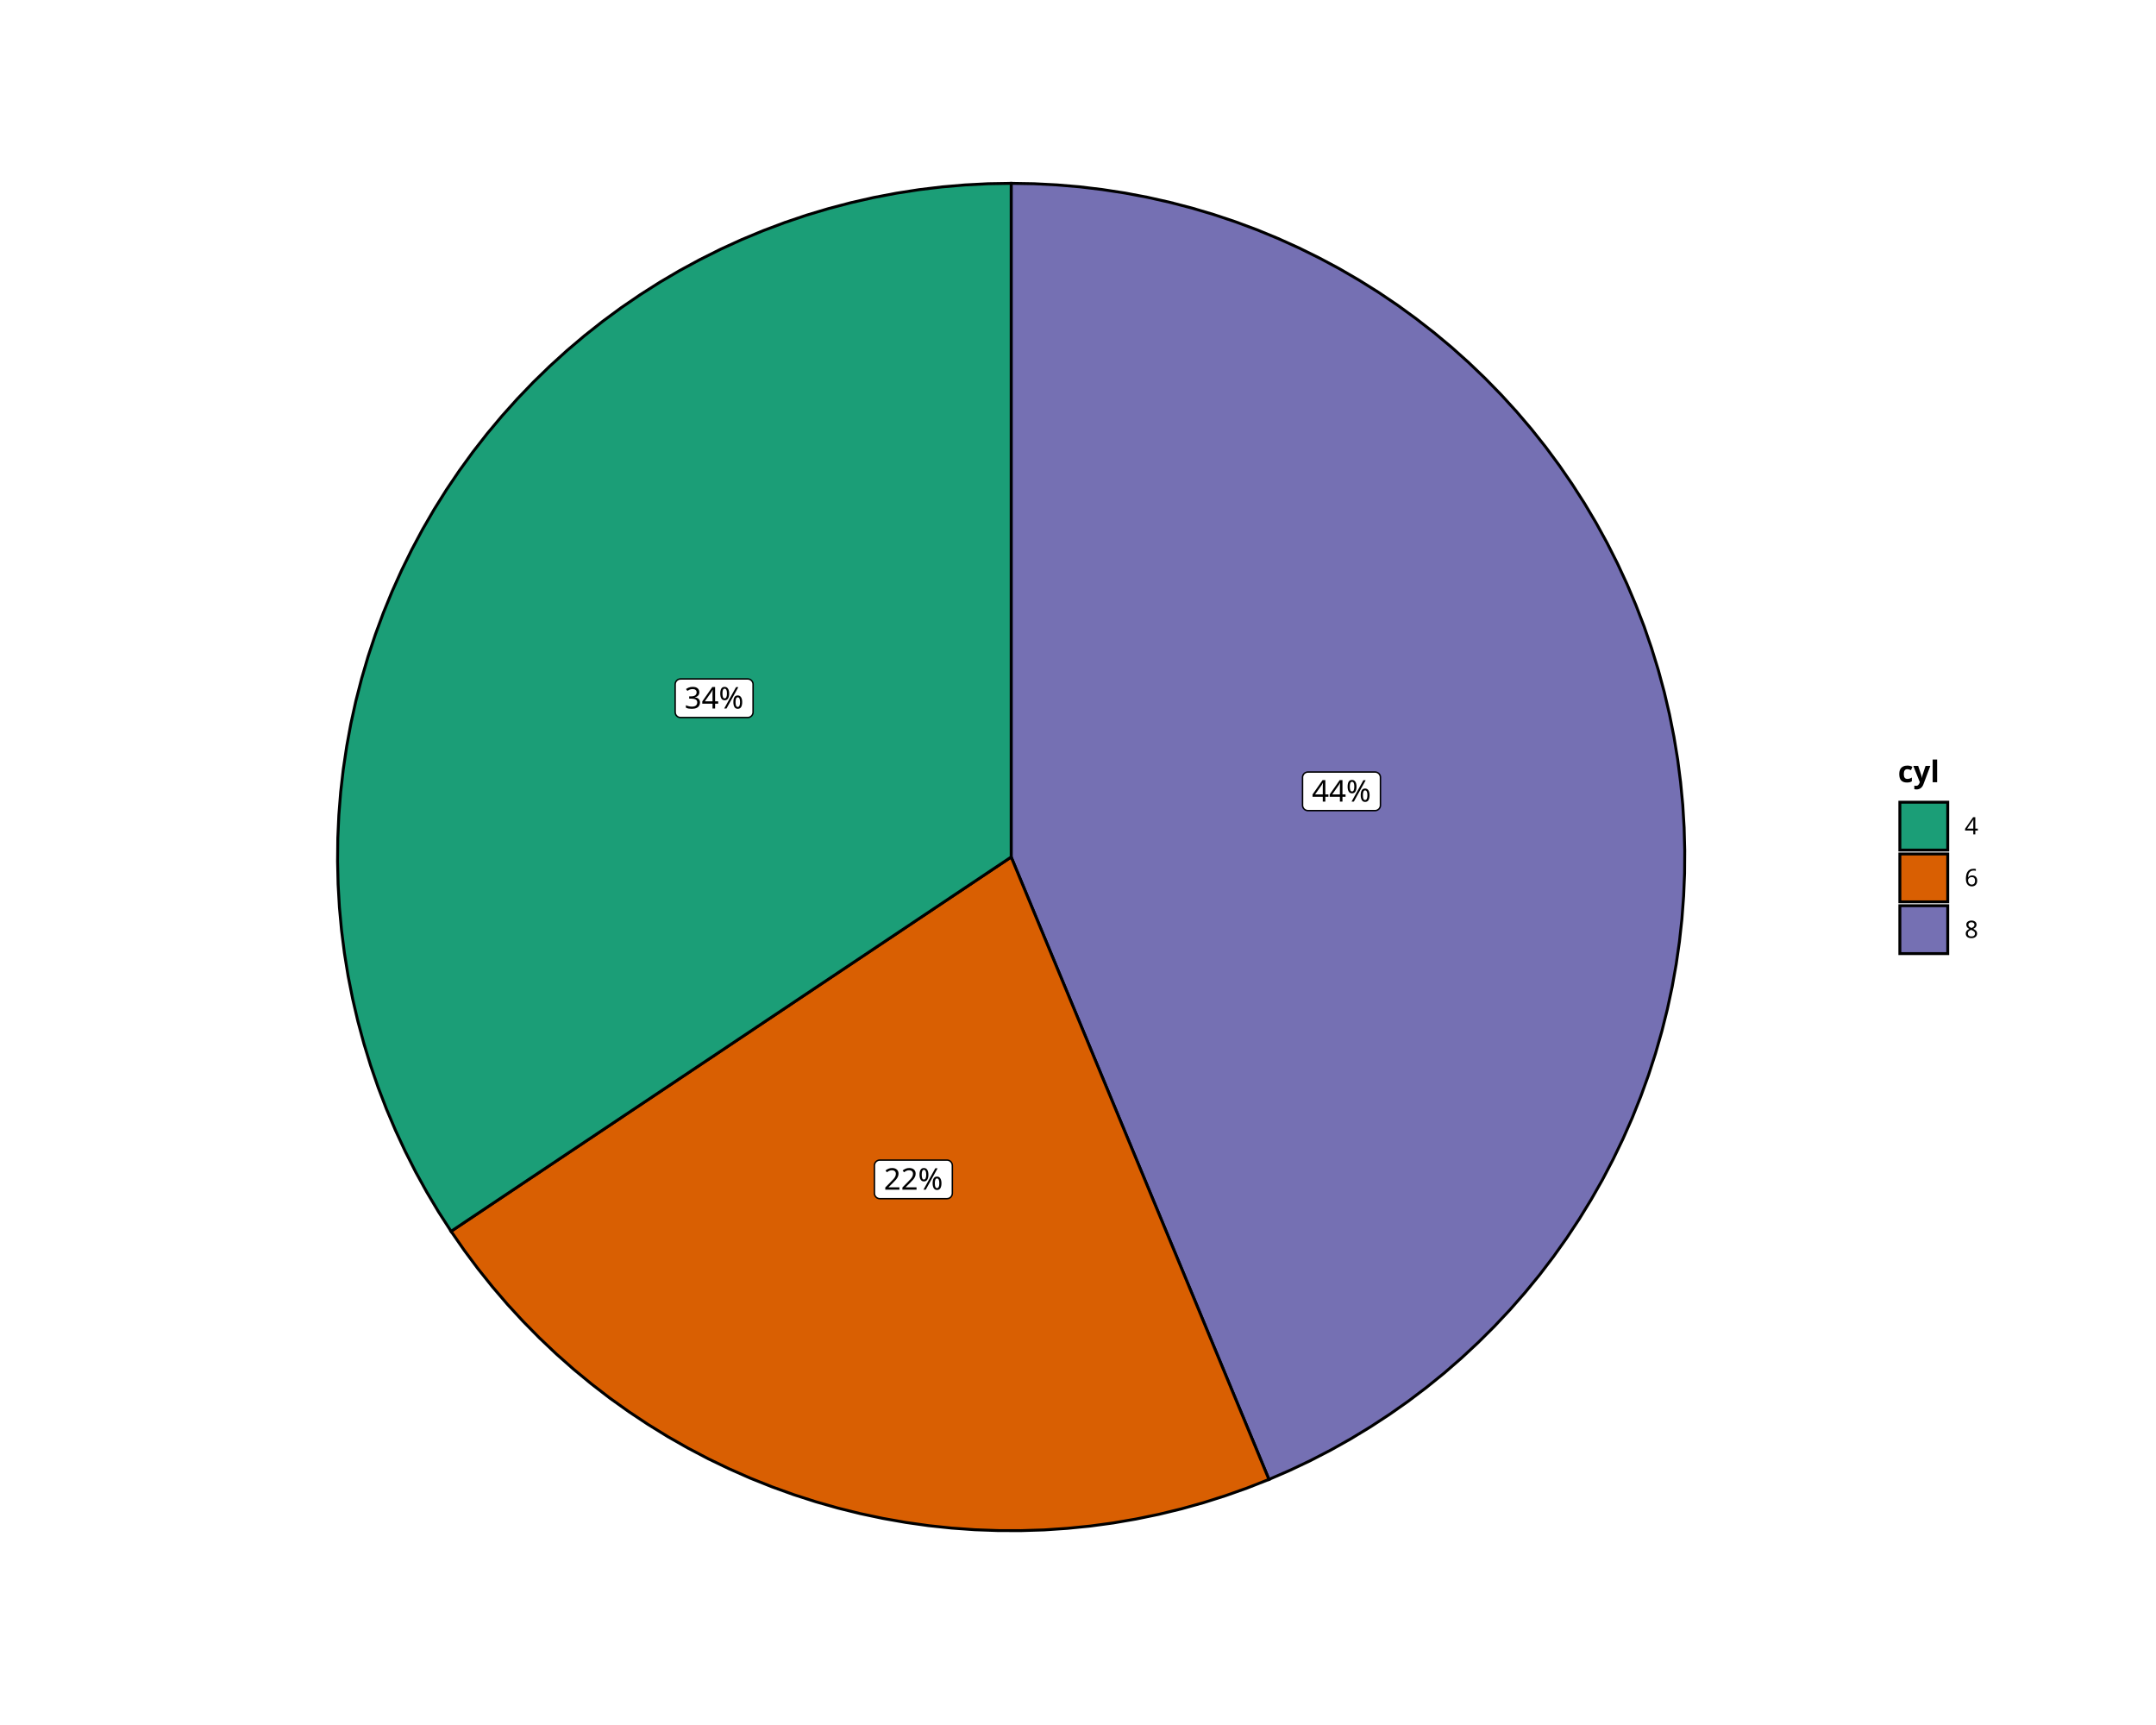
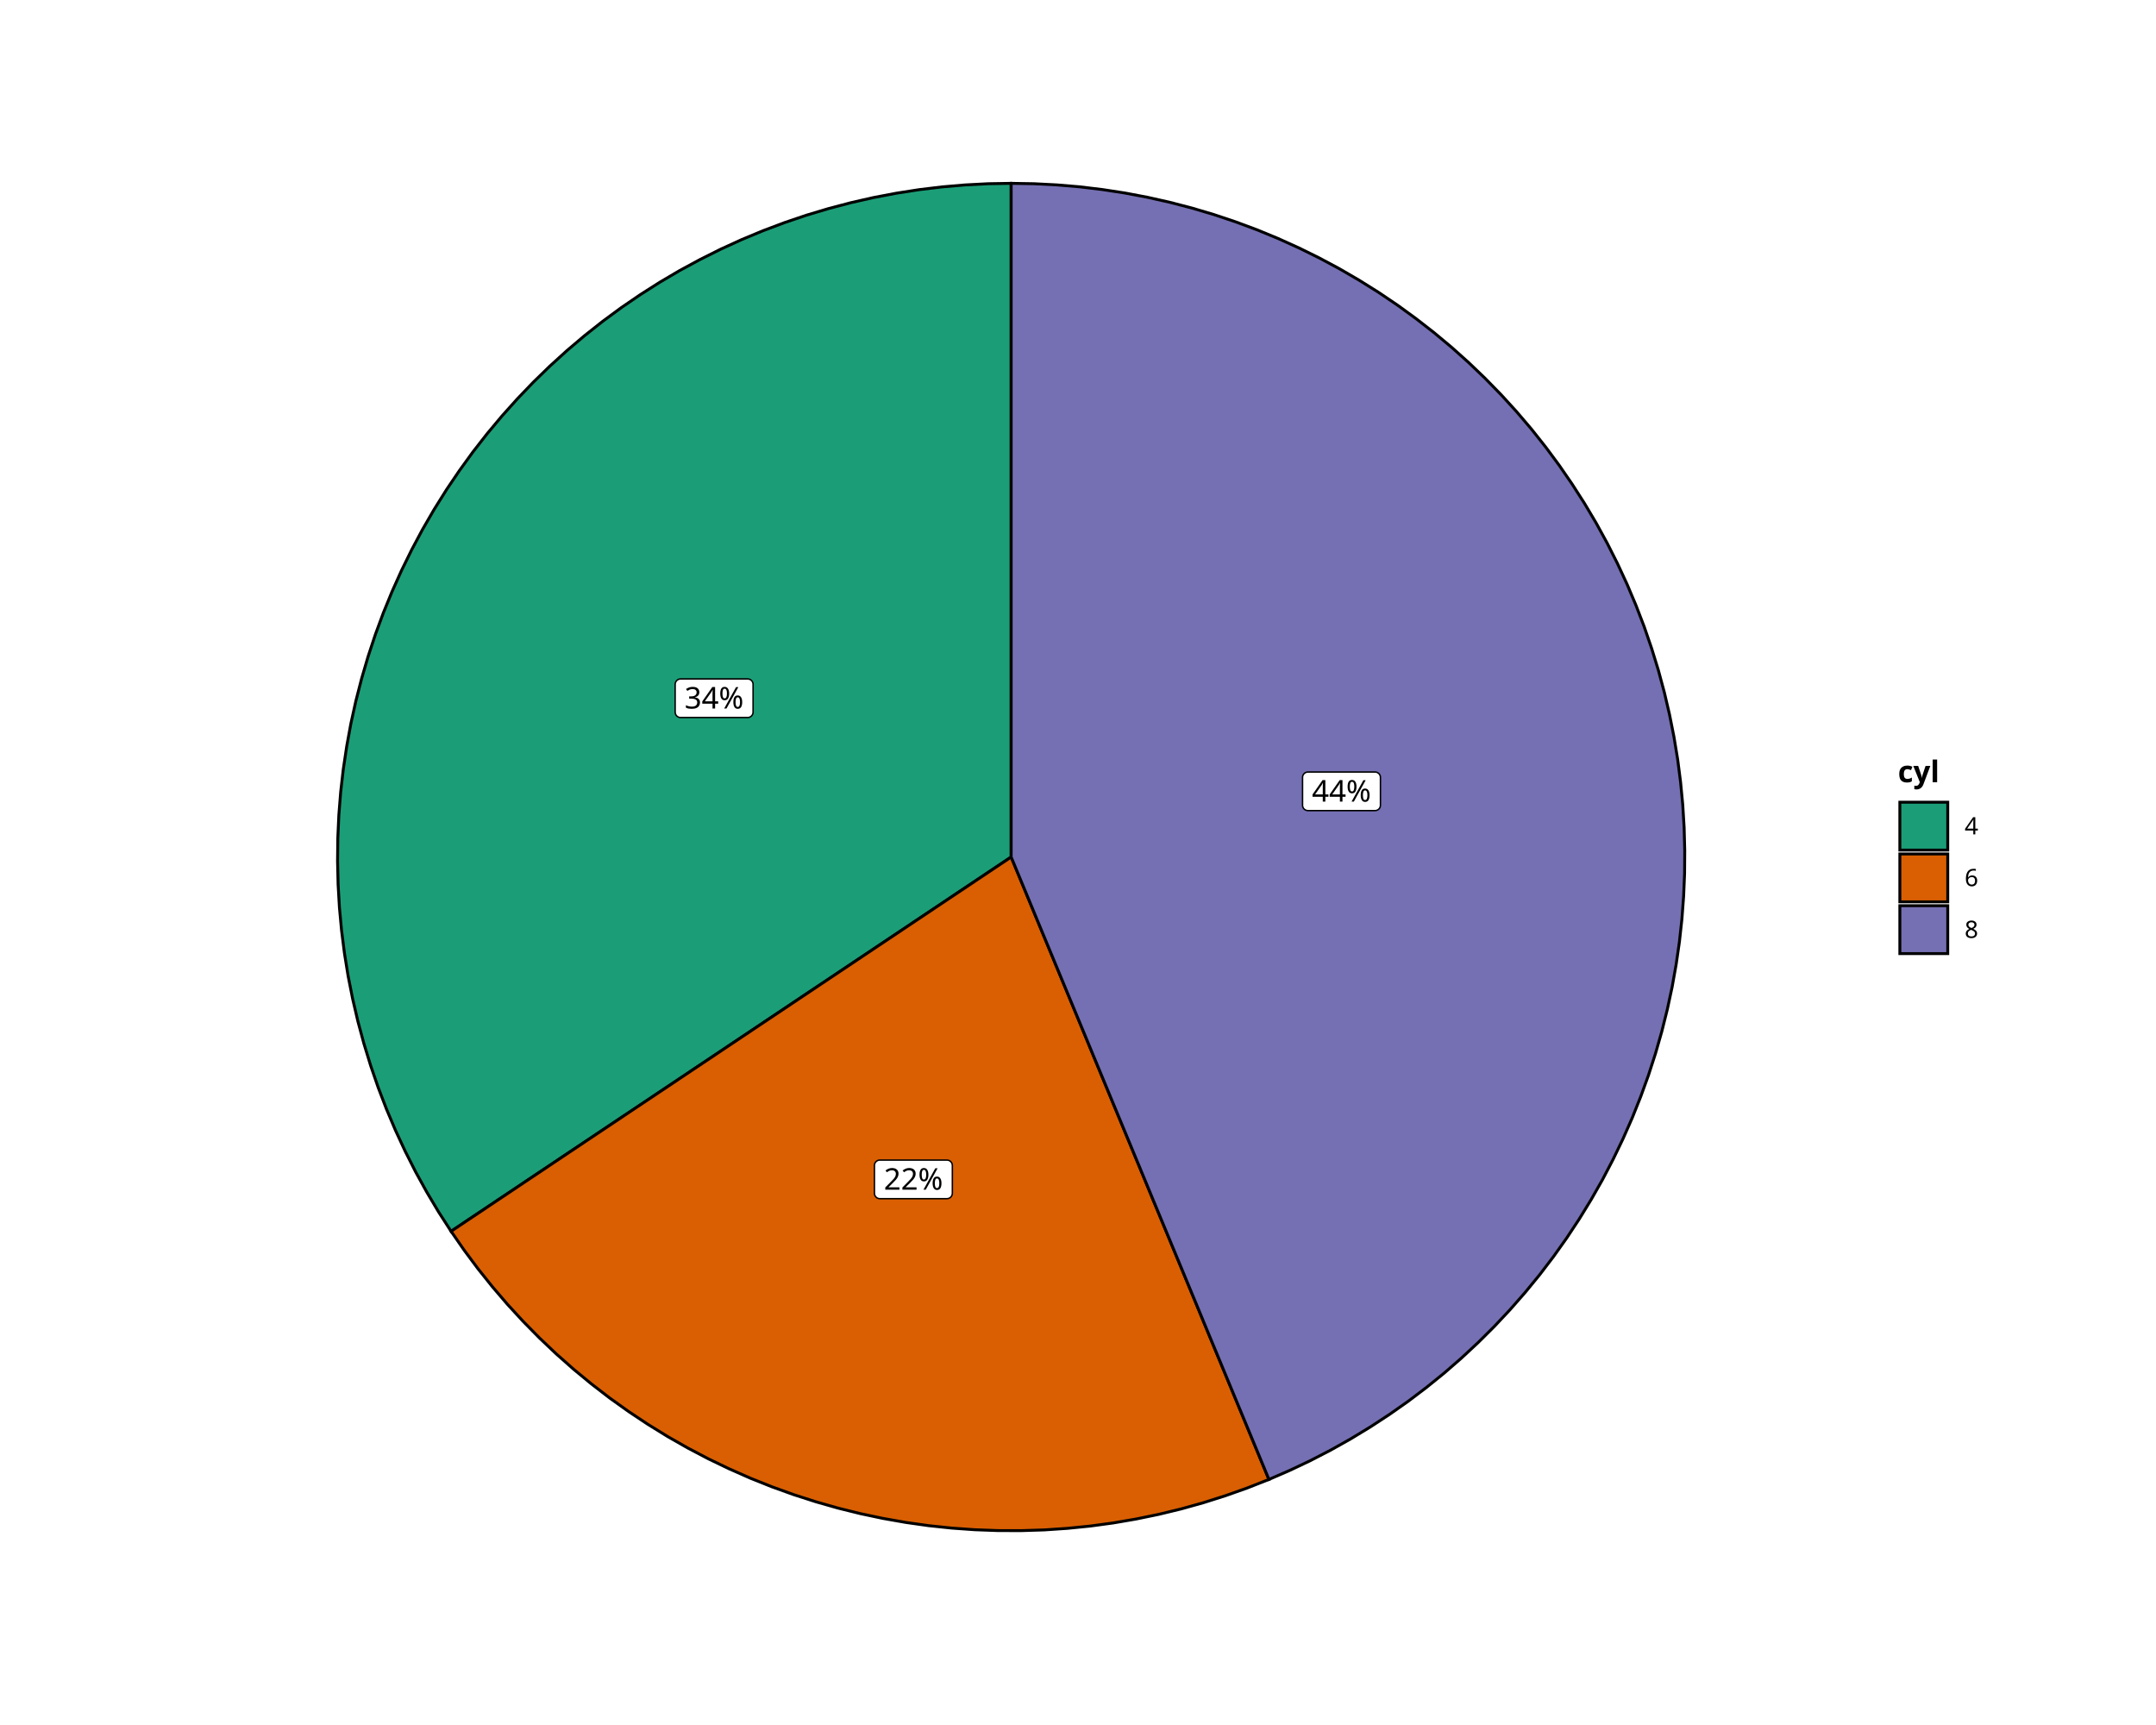
<svg xmlns="http://www.w3.org/2000/svg" class="svglite" data-engine-version="2.0" width="720.00pt" height="576.00pt" viewBox="0 0 720.00 576.00">
  <defs>
    <style type="text/css">
    .svglite line, .svglite polyline, .svglite polygon, .svglite path, .svglite rect, .svglite circle {
      fill: none;
      stroke: #000000;
      stroke-linecap: round;
      stroke-linejoin: round;
      stroke-miterlimit: 10.00;
    }
  </style>
  </defs>
  <rect width="100%" height="100%" style="stroke: none; fill: #FFFFFF;" />
  <defs>
    <clipPath id="cpMC4wMHw3MjAuMDB8MC4wMHw1NzYuMDA=">
      <rect x="0.00" y="0.00" width="720.00" height="576.00" />
    </clipPath>
  </defs>
  <g clip-path="url(#cpMC4wMHw3MjAuMDB8MC4wMHw1NzYuMDA=)">
</g>
  <defs>
    <clipPath id="cpNDkuNTF8NjcwLjQ5fDAuMDB8NTc2LjAw">
      <rect x="49.51" y="0.00" width="620.98" height="576.00" />
    </clipPath>
  </defs>
  <g clip-path="url(#cpNDkuNTF8NjcwLjQ5fDAuMDB8NTc2LjAw)">
    <rect x="49.51" y="0.00" width="620.98" height="576.00" style="stroke-width: 0.97; stroke: #FFFFFF; fill: #FFFFFF;" />
  </g>
  <g clip-path="url(#cpMC4wMHw3MjAuMDB8MC4wMHw1NzYuMDA=)">
</g>
  <defs>
    <clipPath id="cpNTYuNDl8NjE4Ljg3fDQuOTh8NTY3LjM3">
      <rect x="56.49" y="4.98" width="562.38" height="562.38" />
    </clipPath>
  </defs>
  <g clip-path="url(#cpNTYuNDl8NjE4Ljg3fDQuOTh8NTY3LjM3)">
    <rect x="56.49" y="4.98" width="562.38" height="562.38" style="stroke-width: 0.97; stroke: none; fill: #FFFFFF;" />
+     <polygon points="337.68,286.17 337.68,278.42 337.68,270.66 337.68,262.90 337.68,255.15 337.68,247.39 337.68,239.63 337.68,231.87 337.68,224.12 337.68,216.36 337.68,208.60 337.68,200.85 337.68,193.09 337.68,185.33 337.68,177.58 337.68,169.82 337.68,162.06 337.68,154.30 337.68,146.55 337.68,138.79 337.68,131.03 337.68,123.28 337.68,115.52 337.68,107.76 337.68,100.00 337.68,92.25 337.68,84.49 337.68,76.73 337.68,68.98 337.68,61.22 329.97,61.35 322.27,61.75 314.58,62.41 306.93,63.33 299.31,64.52 291.73,65.96 284.21,67.67 276.75,69.63 269.36,71.84 262.06,74.31 254.84,77.03 247.72,79.99 240.71,83.19 233.81,86.64 227.03,90.31 220.38,94.22 213.87,98.36 207.50,102.71 201.29,107.28 195.24,112.06 189.36,117.04 183.65,122.23 178.12,127.60 172.78,133.17 167.63,138.91 162.68,144.82 157.94,150.90 153.41,157.15 149.09,163.54 145.00,170.07 141.13,176.75 137.50,183.55 134.10,190.47 130.94,197.50 128.02,204.64 125.35,211.88 122.93,219.20 120.76,226.60 118.84,234.07 117.18,241.60 115.79,249.18 114.65,256.81 113.77,264.47 113.16,272.16 112.81,279.86 112.73,287.58 112.91,295.29 113.35,302.98 114.06,310.66 115.03,318.31 116.26,325.93 117.76,333.49 119.51,341.00 121.52,348.45 123.78,355.82 126.29,363.11 129.05,370.31 132.06,377.41 135.31,384.41 138.79,391.29 142.51,398.04 146.46,404.67 150.64,411.15 157.09,406.84 163.54,402.53 169.99,398.22 176.43,393.91 182.88,389.60 189.33,385.29 195.78,380.98 202.23,376.67 208.68,372.36 215.13,368.06 221.58,363.75 228.03,359.44 234.48,355.13 240.93,350.82 247.38,346.51 253.83,342.20 260.28,337.89 266.73,333.58 273.18,329.27 279.63,324.96 286.08,320.65 292.53,316.34 298.98,312.03 305.43,307.72 311.88,303.41 318.33,299.10 324.78,294.79 331.23,290.48 337.68,286.17 " style="stroke-width: 0.97; stroke-linecap: butt; stroke-linejoin: miter; fill: #1B9E77;" />
+     <polygon points="337.68,286.17 331.23,290.48 324.78,294.79 318.33,299.10 311.88,303.41 305.43,307.72 298.98,312.03 292.53,316.34 286.08,320.65 279.63,324.96 273.18,329.27 266.73,333.58 260.28,337.89 253.83,342.20 247.38,346.51 240.93,350.82 234.48,355.13 228.03,359.44 221.58,363.75 215.13,368.06 208.68,372.36 202.23,376.67 195.78,380.98 189.33,385.29 182.88,389.60 176.43,393.91 169.99,398.22 163.54,402.53 157.09,406.84 150.64,411.15 155.04,417.50 159.66,423.70 164.49,429.73 169.52,435.60 174.76,441.29 180.18,446.79 185.79,452.11 191.58,457.23 197.55,462.15 203.67,466.86 209.96,471.35 216.40,475.63 222.98,479.69 229.69,483.51 236.54,487.11 243.50,490.46 250.57,493.58 257.75,496.45 265.02,499.07 272.38,501.44 279.81,503.56 287.31,505.42 294.88,507.02 302.49,508.36 310.14,509.44 317.83,510.25 325.54,510.80 333.26,511.08 340.99,511.10 348.72,510.86 356.43,510.34 364.12,509.57 371.78,508.53 379.40,507.22 386.97,505.66 394.48,503.84 401.92,501.76 409.29,499.42 416.57,496.84 423.76,494.00 420.80,486.84 417.83,479.67 414.86,472.50 411.89,465.34 408.92,458.17 405.95,451.00 402.98,443.84 400.02,436.67 397.05,429.50 394.08,422.34 391.11,415.17 388.14,408.00 385.17,400.84 382.21,393.67 379.24,386.51 376.27,379.34 373.30,372.17 370.33,365.01 367.36,357.84 364.39,350.67 361.43,343.51 358.46,336.34 355.49,329.17 352.52,322.01 349.55,314.84 346.58,307.67 343.62,300.51 340.65,293.34 337.68,286.17 " style="stroke-width: 0.97; stroke-linecap: butt; stroke-linejoin: miter; fill: #D95F02;" />
    <polygon points="337.68,286.17 340.65,293.34 343.62,300.51 346.58,307.67 349.55,314.84 352.52,322.01 355.49,329.17 358.46,336.34 361.43,343.51 364.39,350.67 367.36,357.84 370.33,365.01 373.30,372.17 376.27,379.34 379.24,386.51 382.21,393.67 385.17,400.84 388.14,408.00 391.11,415.17 394.08,422.34 397.05,429.50 400.02,436.67 402.98,443.84 405.95,451.00 408.92,458.17 411.89,465.34 414.86,472.50 417.83,479.67 420.80,486.84 423.76,494.00 430.77,490.96 437.66,487.69 444.44,484.18 451.10,480.44 457.62,476.48 464.01,472.30 470.26,467.91 476.35,463.30 482.28,458.50 488.04,453.49 493.63,448.29 499.04,442.91 504.27,437.34 509.30,431.60 514.14,425.70 518.77,419.63 523.19,413.41 527.40,407.04 531.39,400.53 535.16,393.90 538.70,387.13 542.01,380.25 545.09,373.27 547.92,366.18 550.52,359.00 552.87,351.73 554.97,344.40 556.82,336.99 558.42,329.52 559.76,322.01 560.85,314.45 561.68,306.87 562.25,299.25 562.57,291.63 562.62,283.99 562.42,276.36 561.96,268.74 561.23,261.14 560.26,253.57 559.02,246.04 557.53,238.55 555.79,231.12 553.80,223.75 551.55,216.45 549.07,209.23 546.33,202.11 543.36,195.08 540.15,188.15 536.71,181.34 533.04,174.64 529.14,168.08 525.02,161.65 520.69,155.36 516.15,149.23 511.40,143.25 506.45,137.44 501.30,131.80 495.97,126.34 490.46,121.06 484.77,115.97 478.91,111.08 472.88,106.39 466.71,101.90 460.38,97.63 453.91,93.58 447.31,89.74 440.58,86.14 433.73,82.76 426.78,79.62 419.72,76.71 412.56,74.05 405.32,71.63 398.00,69.46 390.62,67.54 383.17,65.87 375.67,64.45 368.12,63.29 360.54,62.38 352.93,61.74 345.31,61.35 337.68,61.22 337.68,68.98 337.68,76.73 337.68,84.49 337.68,92.25 337.68,100.00 337.68,107.76 337.68,115.52 337.68,123.28 337.68,131.03 337.68,138.79 337.68,146.55 337.68,154.30 337.68,162.06 337.68,169.82 337.68,177.58 337.68,185.33 337.68,193.09 337.68,200.85 337.68,208.60 337.68,216.36 337.68,224.12 337.68,231.87 337.68,239.63 337.68,247.39 337.68,255.15 337.68,262.90 337.68,270.66 337.68,278.42 337.68,286.17 " style="stroke-width: 0.97; stroke-linecap: butt; stroke-linejoin: miter; fill: #7570B3;" />
-     <polygon points="337.68,286.17 331.23,290.48 324.78,294.79 318.33,299.10 311.88,303.41 305.43,307.72 298.98,312.03 292.53,316.34 286.08,320.65 279.63,324.96 273.18,329.27 266.73,333.58 260.28,337.89 253.83,342.20 247.38,346.51 240.93,350.82 234.48,355.13 228.03,359.44 221.58,363.75 215.13,368.06 208.68,372.36 202.23,376.67 195.78,380.98 189.33,385.29 182.88,389.60 176.43,393.91 169.99,398.22 163.54,402.53 157.09,406.84 150.64,411.15 155.04,417.50 159.66,423.70 164.49,429.73 169.52,435.60 174.76,441.29 180.18,446.79 185.79,452.11 191.58,457.23 197.55,462.15 203.67,466.86 209.96,471.35 216.40,475.63 222.98,479.69 229.69,483.51 236.54,487.11 243.50,490.46 250.57,493.58 257.75,496.45 265.02,499.07 272.38,501.44 279.81,503.56 287.31,505.42 294.88,507.02 302.49,508.36 310.14,509.44 317.83,510.25 325.54,510.80 333.26,511.08 340.99,511.10 348.72,510.86 356.43,510.34 364.12,509.57 371.78,508.53 379.40,507.22 386.97,505.66 394.48,503.84 401.92,501.76 409.29,499.42 416.57,496.84 423.76,494.00 420.80,486.84 417.83,479.67 414.86,472.50 411.89,465.34 408.92,458.17 405.95,451.00 402.98,443.84 400.02,436.67 397.05,429.50 394.08,422.34 391.11,415.17 388.14,408.00 385.17,400.84 382.21,393.67 379.24,386.51 376.27,379.34 373.30,372.17 370.33,365.01 367.36,357.84 364.39,350.67 361.43,343.51 358.46,336.34 355.49,329.17 352.52,322.01 349.55,314.84 346.58,307.67 343.62,300.51 340.65,293.34 337.68,286.17 " style="stroke-width: 0.97; stroke-linecap: butt; stroke-linejoin: miter; fill: #D95F02;" />
-     <polygon points="337.68,286.17 337.68,278.42 337.68,270.66 337.68,262.90 337.68,255.15 337.68,247.39 337.68,239.63 337.68,231.87 337.68,224.12 337.68,216.36 337.68,208.60 337.68,200.85 337.68,193.09 337.68,185.33 337.68,177.58 337.68,169.82 337.68,162.06 337.68,154.30 337.68,146.55 337.68,138.79 337.68,131.03 337.68,123.28 337.68,115.52 337.68,107.76 337.68,100.00 337.68,92.25 337.68,84.49 337.68,76.73 337.68,68.98 337.68,61.22 329.97,61.35 322.27,61.75 314.58,62.41 306.93,63.33 299.31,64.52 291.73,65.96 284.21,67.67 276.75,69.63 269.36,71.84 262.06,74.31 254.84,77.03 247.72,79.99 240.71,83.19 233.81,86.64 227.03,90.31 220.38,94.22 213.87,98.36 207.50,102.71 201.29,107.28 195.24,112.06 189.36,117.04 183.65,122.23 178.12,127.60 172.78,133.17 167.63,138.91 162.68,144.82 157.94,150.90 153.41,157.15 149.09,163.54 145.00,170.07 141.13,176.75 137.50,183.55 134.10,190.47 130.94,197.50 128.02,204.64 125.35,211.88 122.93,219.20 120.76,226.60 118.84,234.07 117.18,241.60 115.79,249.18 114.65,256.81 113.77,264.47 113.16,272.16 112.81,279.86 112.73,287.58 112.91,295.29 113.35,302.98 114.06,310.66 115.03,318.31 116.26,325.93 117.76,333.49 119.51,341.00 121.52,348.45 123.78,355.82 126.29,363.11 129.05,370.31 132.06,377.41 135.31,384.41 138.79,391.29 142.51,398.04 146.46,404.67 150.64,411.15 157.09,406.84 163.54,402.53 169.99,398.22 176.43,393.91 182.88,389.60 189.33,385.29 195.78,380.98 202.23,376.67 208.68,372.36 215.13,368.06 221.58,363.75 228.03,359.44 234.48,355.13 240.93,350.82 247.38,346.51 253.83,342.20 260.28,337.89 266.73,333.58 273.18,329.27 279.63,324.96 286.08,320.65 292.53,316.34 298.98,312.03 305.43,307.72 311.88,303.41 318.33,299.10 324.78,294.79 331.23,290.48 337.68,286.17 " style="stroke-width: 0.97; stroke-linecap: butt; stroke-linejoin: miter; fill: #1B9E77;" />
+     <polygon points="227.27,239.59 249.69,239.59 249.62,239.59 249.91,239.58 250.19,239.52 250.46,239.42 250.71,239.27 250.94,239.09 251.13,238.87 251.28,238.63 251.40,238.36 251.47,238.08 251.49,237.79 251.49,237.79 251.49,228.51 251.49,228.51 251.47,228.22 251.40,227.94 251.28,227.67 251.13,227.43 250.94,227.21 250.71,227.03 250.46,226.88 250.19,226.78 249.91,226.72 249.69,226.71 227.27,226.71 227.49,226.72 227.20,226.71 226.91,226.75 226.64,226.83 226.37,226.95 226.14,227.12 225.93,227.32 225.75,227.55 225.62,227.81 225.53,228.08 225.48,228.37 225.47,228.51 225.47,237.79 225.48,237.65 225.48,237.94 225.53,238.22 225.62,238.50 225.75,238.76 225.93,238.99 226.14,239.19 226.37,239.35 226.64,239.48 226.91,239.56 227.20,239.59 " style="stroke-width: 0.48; fill: #FFFFFF;" />
+     <text x="238.48" y="236.59" text-anchor="middle" style="font-size: 10.00px; font-family: sans;" textLength="20.02px" lengthAdjust="spacingAndGlyphs">34%</text>
+     <polygon points="293.82,400.25 316.24,400.25 316.16,400.25 316.45,400.23 316.74,400.18 317.01,400.07 317.26,399.93 317.48,399.75 317.67,399.53 317.83,399.28 317.94,399.02 318.01,398.74 318.04,398.45 318.04,398.45 318.04,389.17 318.04,389.17 318.01,388.88 317.94,388.60 317.83,388.33 317.67,388.08 317.48,387.87 317.26,387.68 317.01,387.54 316.74,387.44 316.45,387.38 316.24,387.37 293.82,387.37 294.04,387.38 293.75,387.37 293.46,387.40 293.18,387.48 292.92,387.61 292.68,387.77 292.47,387.97 292.30,388.20 292.16,388.46 292.07,388.74 292.03,389.02 292.02,389.17 292.02,398.45 292.03,398.30 292.03,398.59 292.07,398.88 292.16,399.15 292.30,399.41 292.47,399.64 292.68,399.84 292.92,400.01 293.18,400.13 293.46,400.21 293.75,400.25 " style="stroke-width: 0.48; fill: #FFFFFF;" />
+     <text x="305.03" y="397.25" text-anchor="middle" style="font-size: 10.00px; font-family: sans;" textLength="20.02px" lengthAdjust="spacingAndGlyphs">22%</text>
    <polygon points="436.79,270.67 459.20,270.67 459.13,270.67 459.42,270.66 459.70,270.60 459.97,270.50 460.22,270.35 460.45,270.17 460.64,269.95 460.80,269.71 460.91,269.44 460.98,269.16 461.00,268.87 461.00,268.87 461.00,259.59 461.00,259.59 460.98,259.30 460.91,259.02 460.80,258.75 460.64,258.51 460.45,258.29 460.22,258.11 459.97,257.96 459.70,257.86 459.42,257.80 459.20,257.79 436.79,257.79 437.00,257.80 436.71,257.79 436.43,257.83 436.15,257.91 435.89,258.03 435.65,258.19 435.44,258.40 435.26,258.63 435.13,258.88 435.04,259.16 434.99,259.44 434.99,259.59 434.99,268.87 434.99,268.73 434.99,269.02 435.04,269.30 435.13,269.58 435.26,269.83 435.44,270.06 435.65,270.27 435.89,270.43 436.15,270.55 436.43,270.63 436.71,270.67 " style="stroke-width: 0.48; fill: #FFFFFF;" />
    <text x="447.99" y="267.67" text-anchor="middle" style="font-size: 10.00px; font-family: sans;" textLength="20.02px" lengthAdjust="spacingAndGlyphs">44%</text>
-     <polygon points="293.82,400.25 316.24,400.25 316.16,400.25 316.45,400.23 316.74,400.18 317.01,400.07 317.26,399.93 317.48,399.75 317.67,399.53 317.83,399.28 317.94,399.02 318.01,398.74 318.04,398.45 318.04,398.45 318.04,389.17 318.04,389.17 318.01,388.88 317.94,388.60 317.83,388.33 317.67,388.08 317.48,387.87 317.26,387.68 317.01,387.54 316.74,387.44 316.45,387.38 316.24,387.37 293.82,387.37 294.04,387.38 293.75,387.37 293.46,387.40 293.18,387.48 292.92,387.61 292.68,387.77 292.47,387.97 292.30,388.20 292.16,388.46 292.07,388.74 292.03,389.02 292.02,389.17 292.02,398.45 292.03,398.30 292.03,398.59 292.07,398.88 292.16,399.15 292.30,399.41 292.47,399.64 292.68,399.84 292.92,400.01 293.18,400.13 293.46,400.21 293.75,400.25 " style="stroke-width: 0.48; fill: #FFFFFF;" />
-     <text x="305.03" y="397.25" text-anchor="middle" style="font-size: 10.00px; font-family: sans;" textLength="20.02px" lengthAdjust="spacingAndGlyphs">22%</text>
-     <polygon points="227.27,239.59 249.69,239.59 249.62,239.59 249.91,239.58 250.19,239.52 250.46,239.42 250.71,239.27 250.94,239.09 251.13,238.87 251.28,238.63 251.40,238.36 251.47,238.08 251.49,237.79 251.49,237.79 251.49,228.51 251.49,228.51 251.47,228.22 251.40,227.94 251.28,227.67 251.13,227.43 250.94,227.21 250.71,227.03 250.46,226.88 250.19,226.78 249.91,226.72 249.69,226.71 227.27,226.71 227.49,226.72 227.20,226.71 226.91,226.75 226.64,226.83 226.37,226.95 226.14,227.12 225.93,227.32 225.75,227.55 225.62,227.81 225.53,228.08 225.48,228.37 225.47,228.51 225.47,237.79 225.48,237.65 225.48,237.94 225.53,238.22 225.62,238.50 225.75,238.76 225.93,238.99 226.14,239.19 226.37,239.35 226.64,239.48 226.91,239.56 227.20,239.59 " style="stroke-width: 0.48; fill: #FFFFFF;" />
-     <text x="238.48" y="236.59" text-anchor="middle" style="font-size: 10.00px; font-family: sans;" textLength="20.02px" lengthAdjust="spacingAndGlyphs">34%</text>
  </g>
  <g clip-path="url(#cpMC4wMHw3MjAuMDB8MC4wMHw1NzYuMDA=)">
    <rect x="628.83" y="248.30" width="36.67" height="75.74" style="stroke-width: 0.97; stroke: none; fill: #FFFFFF;" />
    <text x="633.81" y="261.20" style="font-size: 10.00px; font-weight: bold; font-family: sans;" textLength="12.23px" lengthAdjust="spacingAndGlyphs">cyl</text>
    <rect x="633.81" y="267.22" width="17.28" height="17.28" style="stroke-width: 0.97; stroke: none; fill: #FFFFFF;" />
    <rect x="634.46" y="267.87" width="15.99" height="15.99" style="stroke-width: 0.97; stroke-linecap: butt; stroke-linejoin: miter; fill: #1B9E77;" />
    <rect x="633.81" y="284.50" width="17.28" height="17.28" style="stroke-width: 0.97; stroke: none; fill: #FFFFFF;" />
    <rect x="634.46" y="285.15" width="15.99" height="15.99" style="stroke-width: 0.97; stroke-linecap: butt; stroke-linejoin: miter; fill: #D95F02;" />
    <rect x="633.81" y="301.78" width="17.28" height="17.28" style="stroke-width: 0.97; stroke: none; fill: #FFFFFF;" />
    <rect x="634.46" y="302.43" width="15.99" height="15.99" style="stroke-width: 0.97; stroke-linecap: butt; stroke-linejoin: miter; fill: #7570B3;" />
    <text x="656.08" y="278.62" style="font-size: 8.00px; font-family: sans;" textLength="4.45px" lengthAdjust="spacingAndGlyphs">4</text>
    <text x="656.08" y="295.90" style="font-size: 8.00px; font-family: sans;" textLength="4.45px" lengthAdjust="spacingAndGlyphs">6</text>
    <text x="656.08" y="313.18" style="font-size: 8.00px; font-family: sans;" textLength="4.45px" lengthAdjust="spacingAndGlyphs">8</text>
  </g>
</svg>
